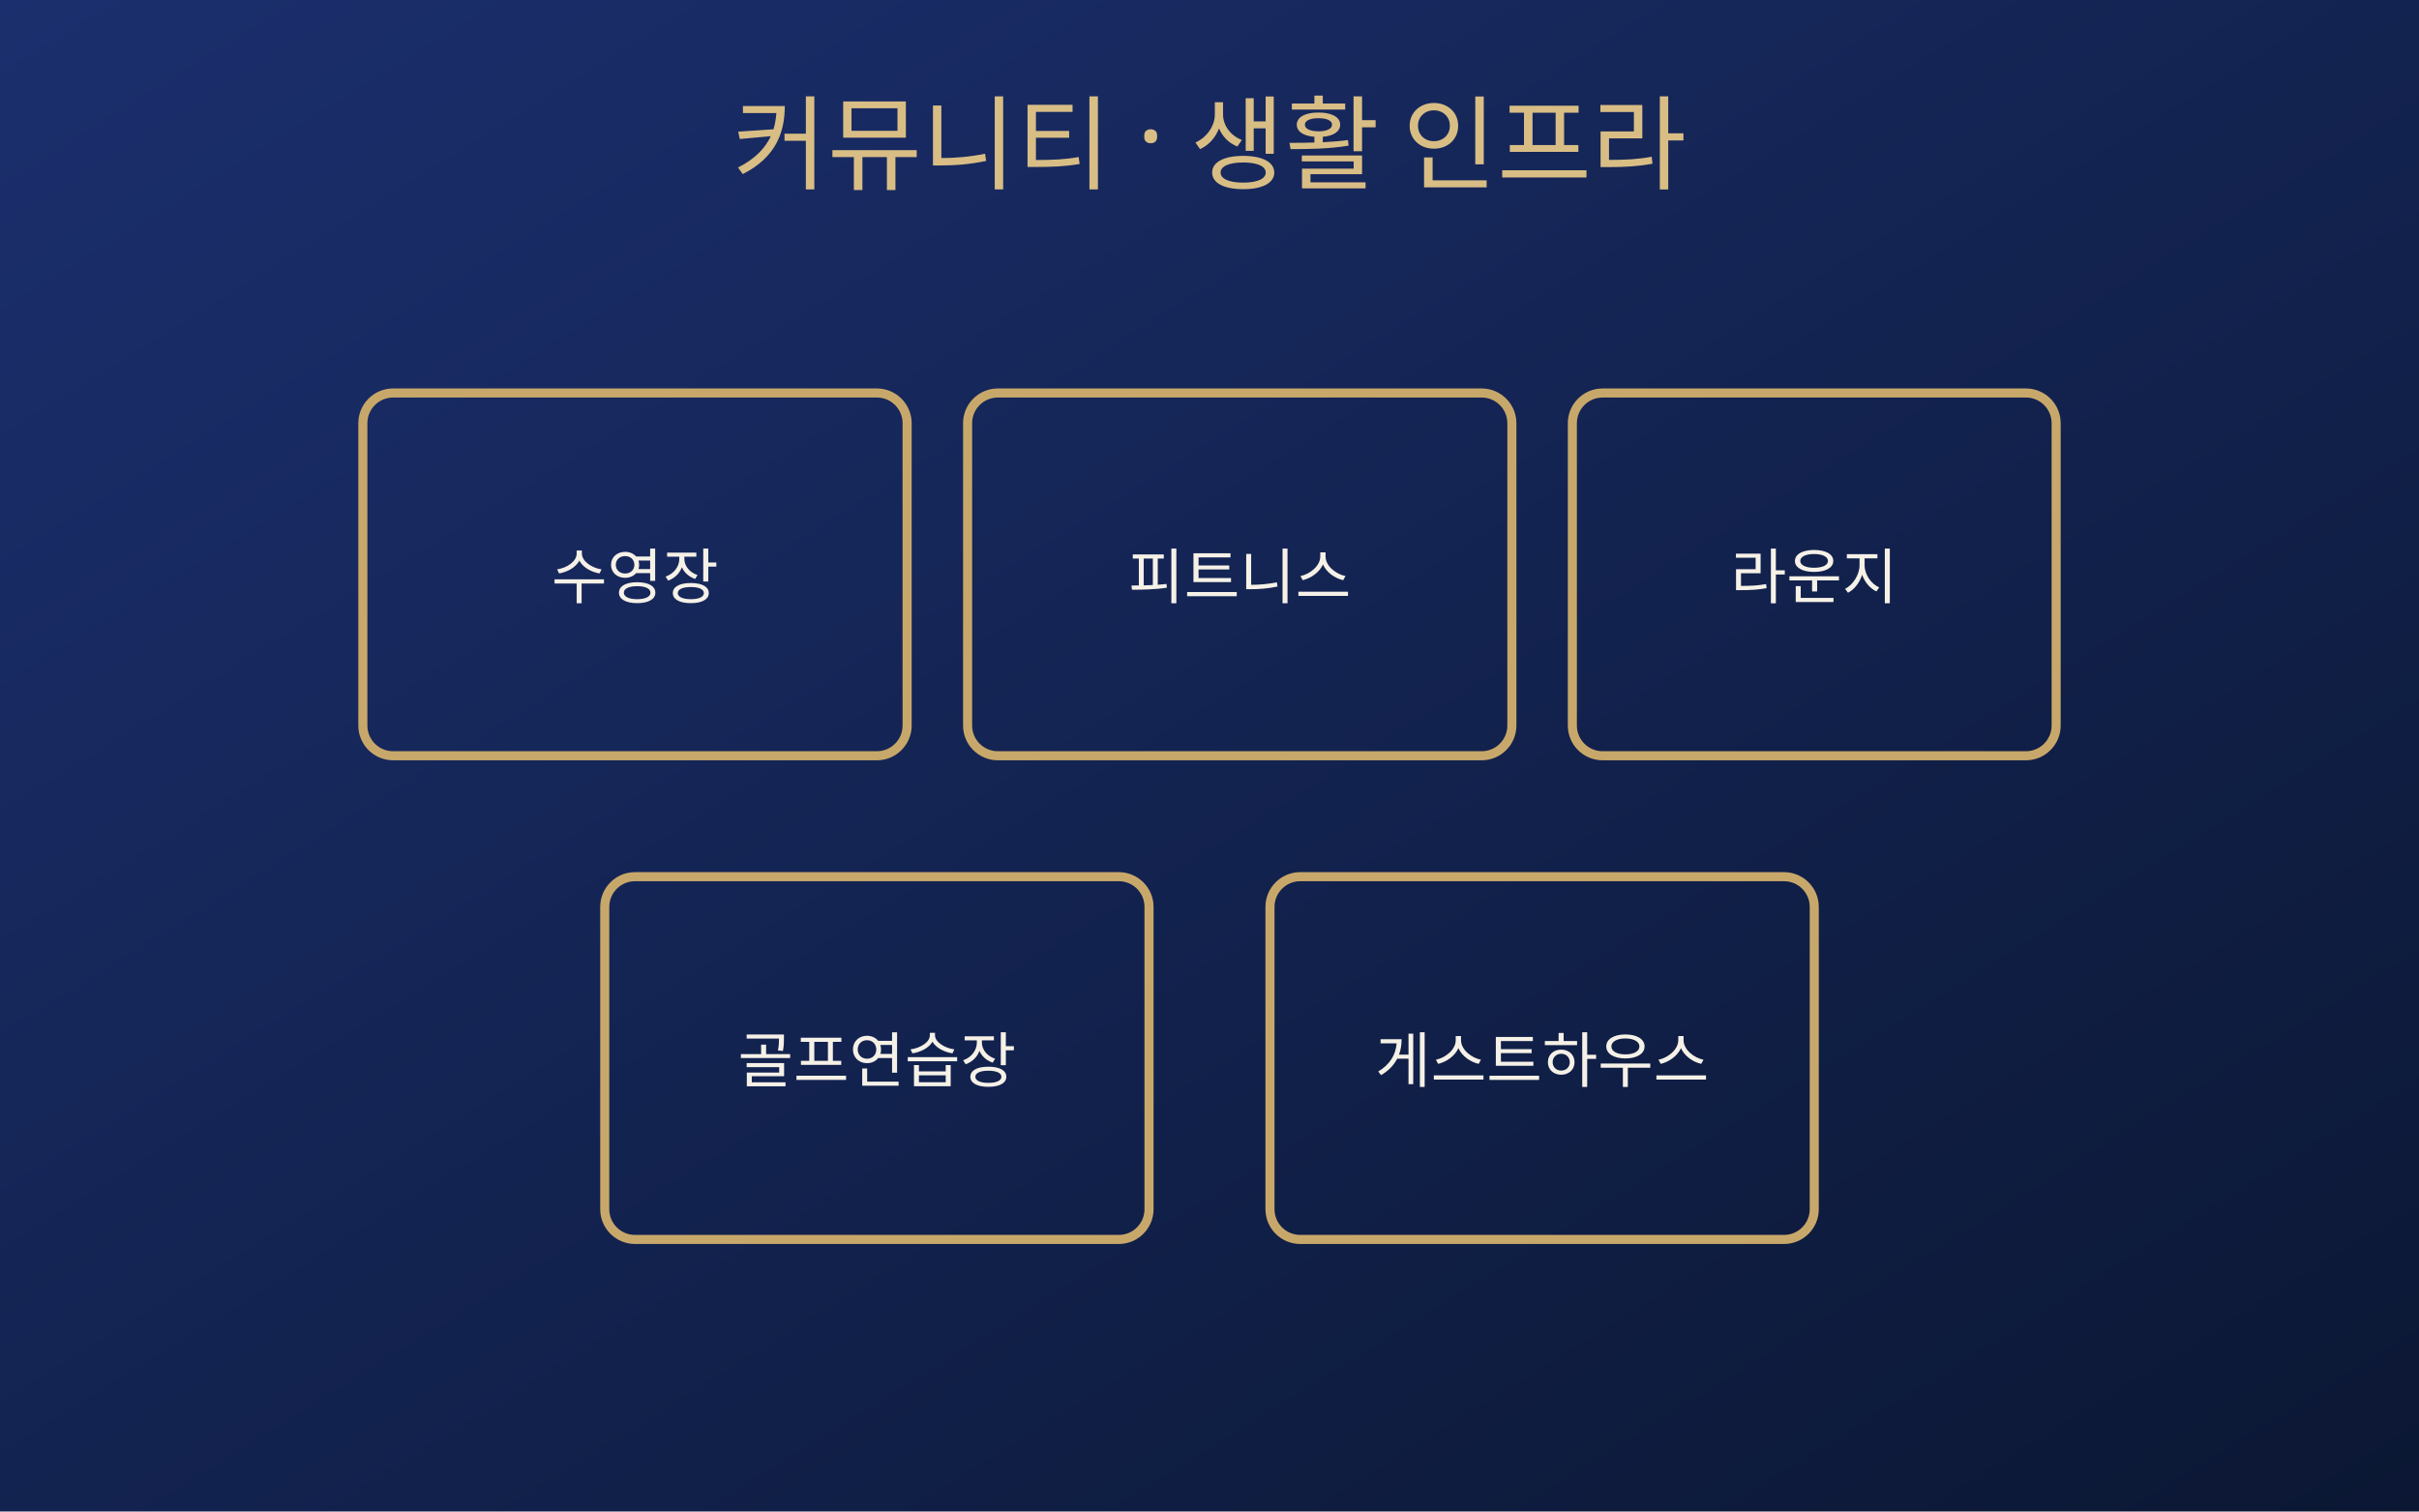
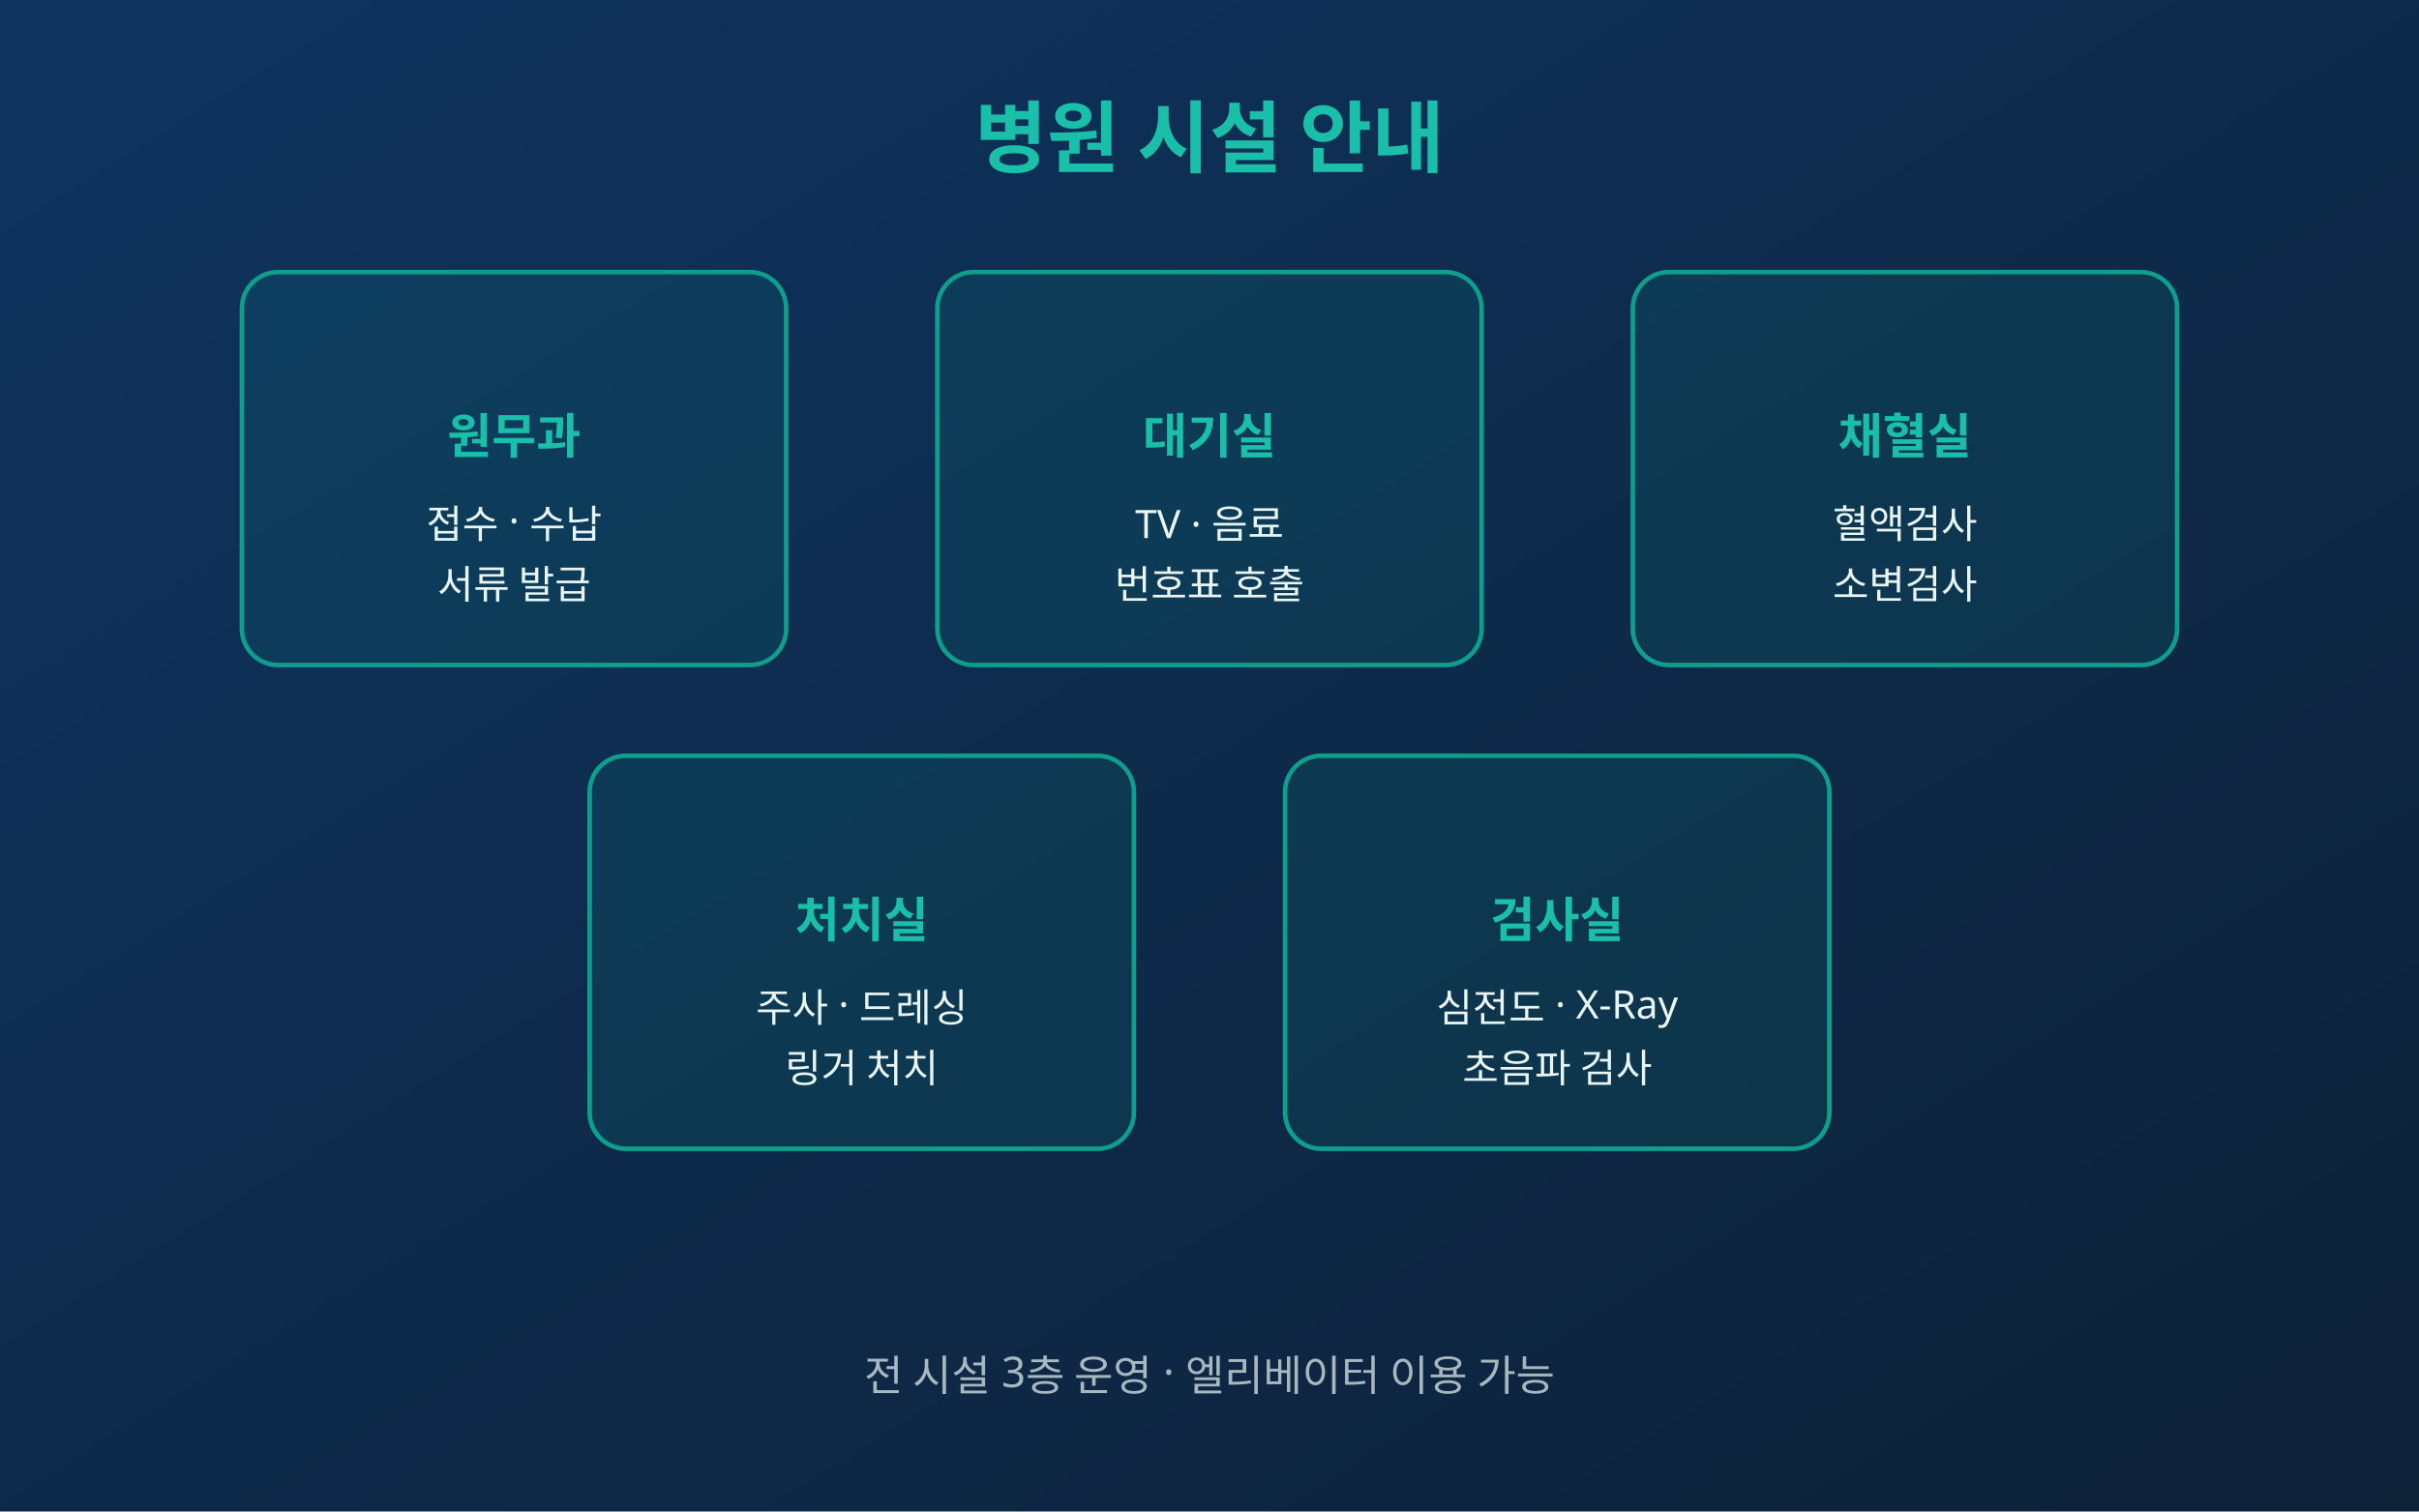
<svg xmlns="http://www.w3.org/2000/svg" viewBox="0 0 800 500" width="800" height="500">
  <defs>
-     <linearGradient id="g" x1="0" y1="0" x2="1" y2="1">
-       <stop offset="0" stop-color="#1b2f6e" />
-       <stop offset="1" stop-color="#0b1733" />
+     <linearGradient id="bg" x1="0" y1="0" x2="1" y2="1">
+       <stop offset="0" stop-color="#0f3460" />
+       <stop offset="1" stop-color="#0d2137" />
    </linearGradient>
  </defs>
-   <rect width="800" height="500" fill="url(#g)" />
-   <text x="400" y="60" fill="#d8bd85" font-size="34" font-family="serif" text-anchor="middle">커뮤니티 · 생활 인프라</text>
-   <g font-family="sans-serif" text-anchor="middle">
-     <g fill="none" stroke="#c8a86a" stroke-width="3">
-       <rect x="120" y="130" width="180" height="120" rx="10" />
-       <rect x="320" y="130" width="180" height="120" rx="10" />
-       <rect x="520" y="130" width="160" height="120" rx="10" />
-       <rect x="200" y="290" width="180" height="120" rx="10" />
-       <rect x="420" y="290" width="180" height="120" rx="10" />
-     </g>
-     <g fill="#f6f1e7" font-size="20">
-       <text x="210" y="198">수영장</text>
-       <text x="410" y="198">피트니스</text>
-       <text x="600" y="198">라운지</text>
-       <text x="290" y="358">골프연습장</text>
-       <text x="510" y="358">게스트하우스</text>
-     </g>
-   </g>
+   <rect width="800" height="500" fill="url(#bg)" />
+   <text x="400" y="55" fill="#1abfaa" font-size="26" font-family="sans-serif" text-anchor="middle" font-weight="bold">병원 시설 안내</text>
+   <rect x="80" y="90" width="180" height="130" rx="12" fill="#0e9f8c" fill-opacity="0.12" stroke="#0e9f8c" stroke-width="1.5" />
+   <text x="170" y="150" fill="#1abfaa" font-size="16" font-family="sans-serif" text-anchor="middle" font-weight="bold">원무과</text>
+   <text x="170" y="178" fill="#e8f5f3" font-size="13" font-family="sans-serif" text-anchor="middle">접수 · 수납</text>
+   <text x="170" y="198" fill="#e8f5f3" font-size="13" font-family="sans-serif" text-anchor="middle">서류 발급</text>
+   <rect x="310" y="90" width="180" height="130" rx="12" fill="#0e9f8c" fill-opacity="0.12" stroke="#0e9f8c" stroke-width="1.5" />
+   <text x="400" y="150" fill="#1abfaa" font-size="16" font-family="sans-serif" text-anchor="middle" font-weight="bold">대기실</text>
+   <text x="400" y="178" fill="#e8f5f3" font-size="13" font-family="sans-serif" text-anchor="middle">TV · 음료</text>
+   <text x="400" y="198" fill="#e8f5f3" font-size="13" font-family="sans-serif" text-anchor="middle">번호표 호출</text>
+   <rect x="540" y="90" width="180" height="130" rx="12" fill="#0e9f8c" fill-opacity="0.12" stroke="#0e9f8c" stroke-width="1.5" />
+   <text x="630" y="150" fill="#1abfaa" font-size="16" font-family="sans-serif" text-anchor="middle" font-weight="bold">채혈실</text>
+   <text x="630" y="178" fill="#e8f5f3" font-size="13" font-family="sans-serif" text-anchor="middle">혈액검사</text>
+   <text x="630" y="198" fill="#e8f5f3" font-size="13" font-family="sans-serif" text-anchor="middle">소변검사</text>
+   <rect x="195" y="250" width="180" height="130" rx="12" fill="#0e9f8c" fill-opacity="0.12" stroke="#0e9f8c" stroke-width="1.5" />
+   <text x="285" y="310" fill="#1abfaa" font-size="16" font-family="sans-serif" text-anchor="middle" font-weight="bold">처치실</text>
+   <text x="285" y="338" fill="#e8f5f3" font-size="13" font-family="sans-serif" text-anchor="middle">주사 · 드레싱</text>
+   <text x="285" y="358" fill="#e8f5f3" font-size="13" font-family="sans-serif" text-anchor="middle">링거 처치</text>
+   <rect x="425" y="250" width="180" height="130" rx="12" fill="#0e9f8c" fill-opacity="0.12" stroke="#0e9f8c" stroke-width="1.5" />
+   <text x="515" y="310" fill="#1abfaa" font-size="16" font-family="sans-serif" text-anchor="middle" font-weight="bold">검사실</text>
+   <text x="515" y="338" fill="#e8f5f3" font-size="13" font-family="sans-serif" text-anchor="middle">심전도 · X-Ray</text>
+   <text x="515" y="358" fill="#e8f5f3" font-size="13" font-family="sans-serif" text-anchor="middle">초음파 검사</text>
+   <text x="400" y="460" fill="#e8f5f3" font-size="14" text-anchor="middle" font-family="sans-serif" opacity="0.7">전 시설 3층 운영 · 엘리베이터 이용 가능</text>
</svg>
